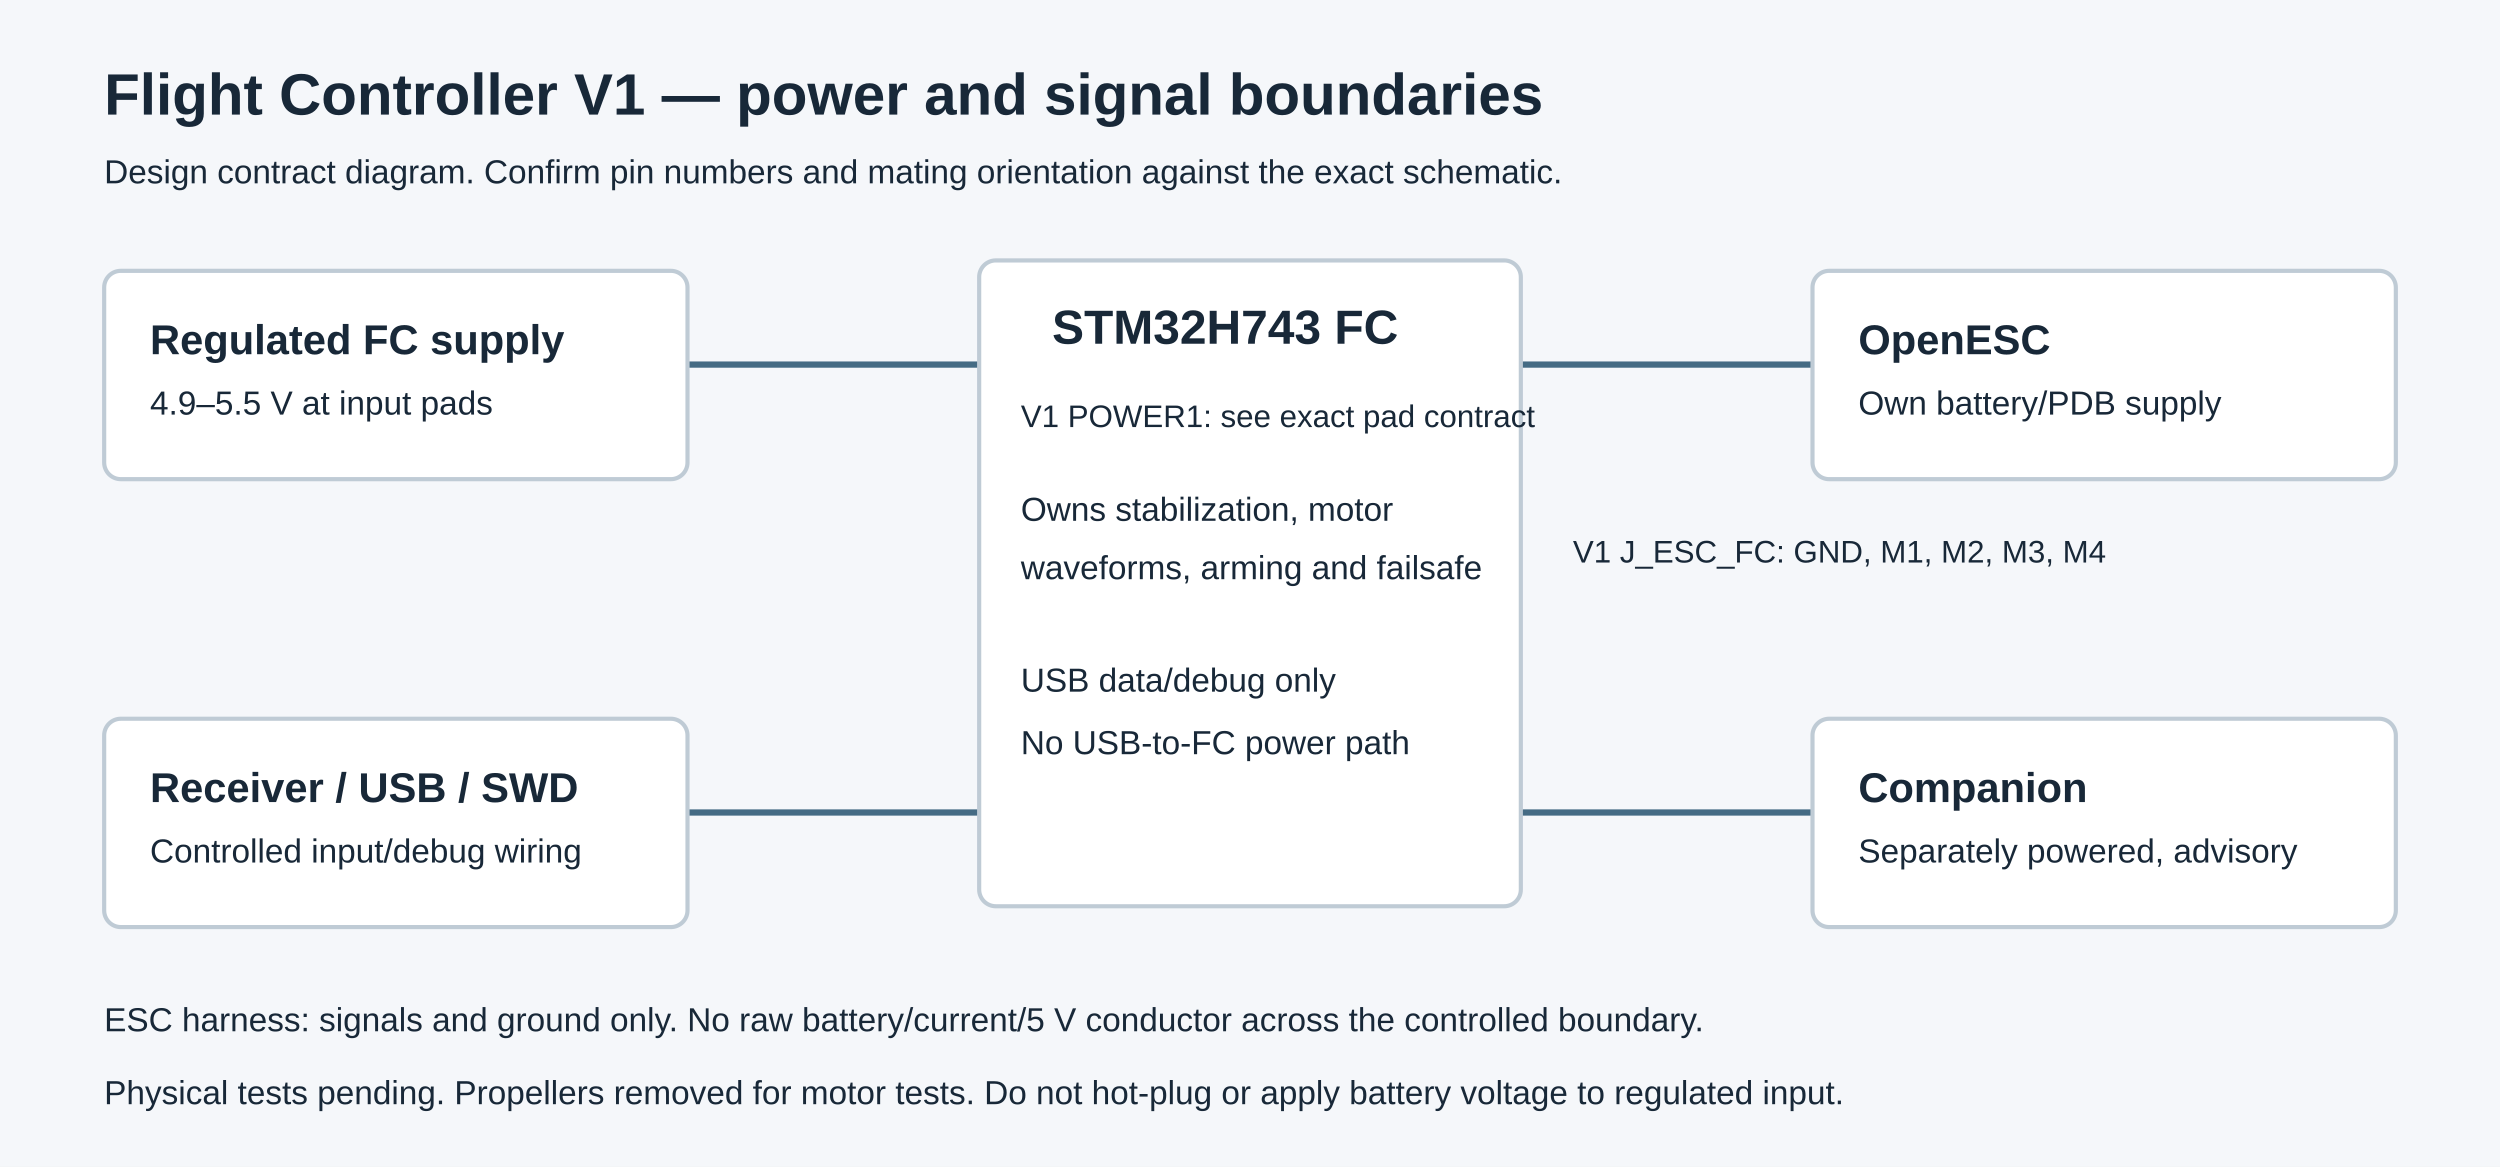
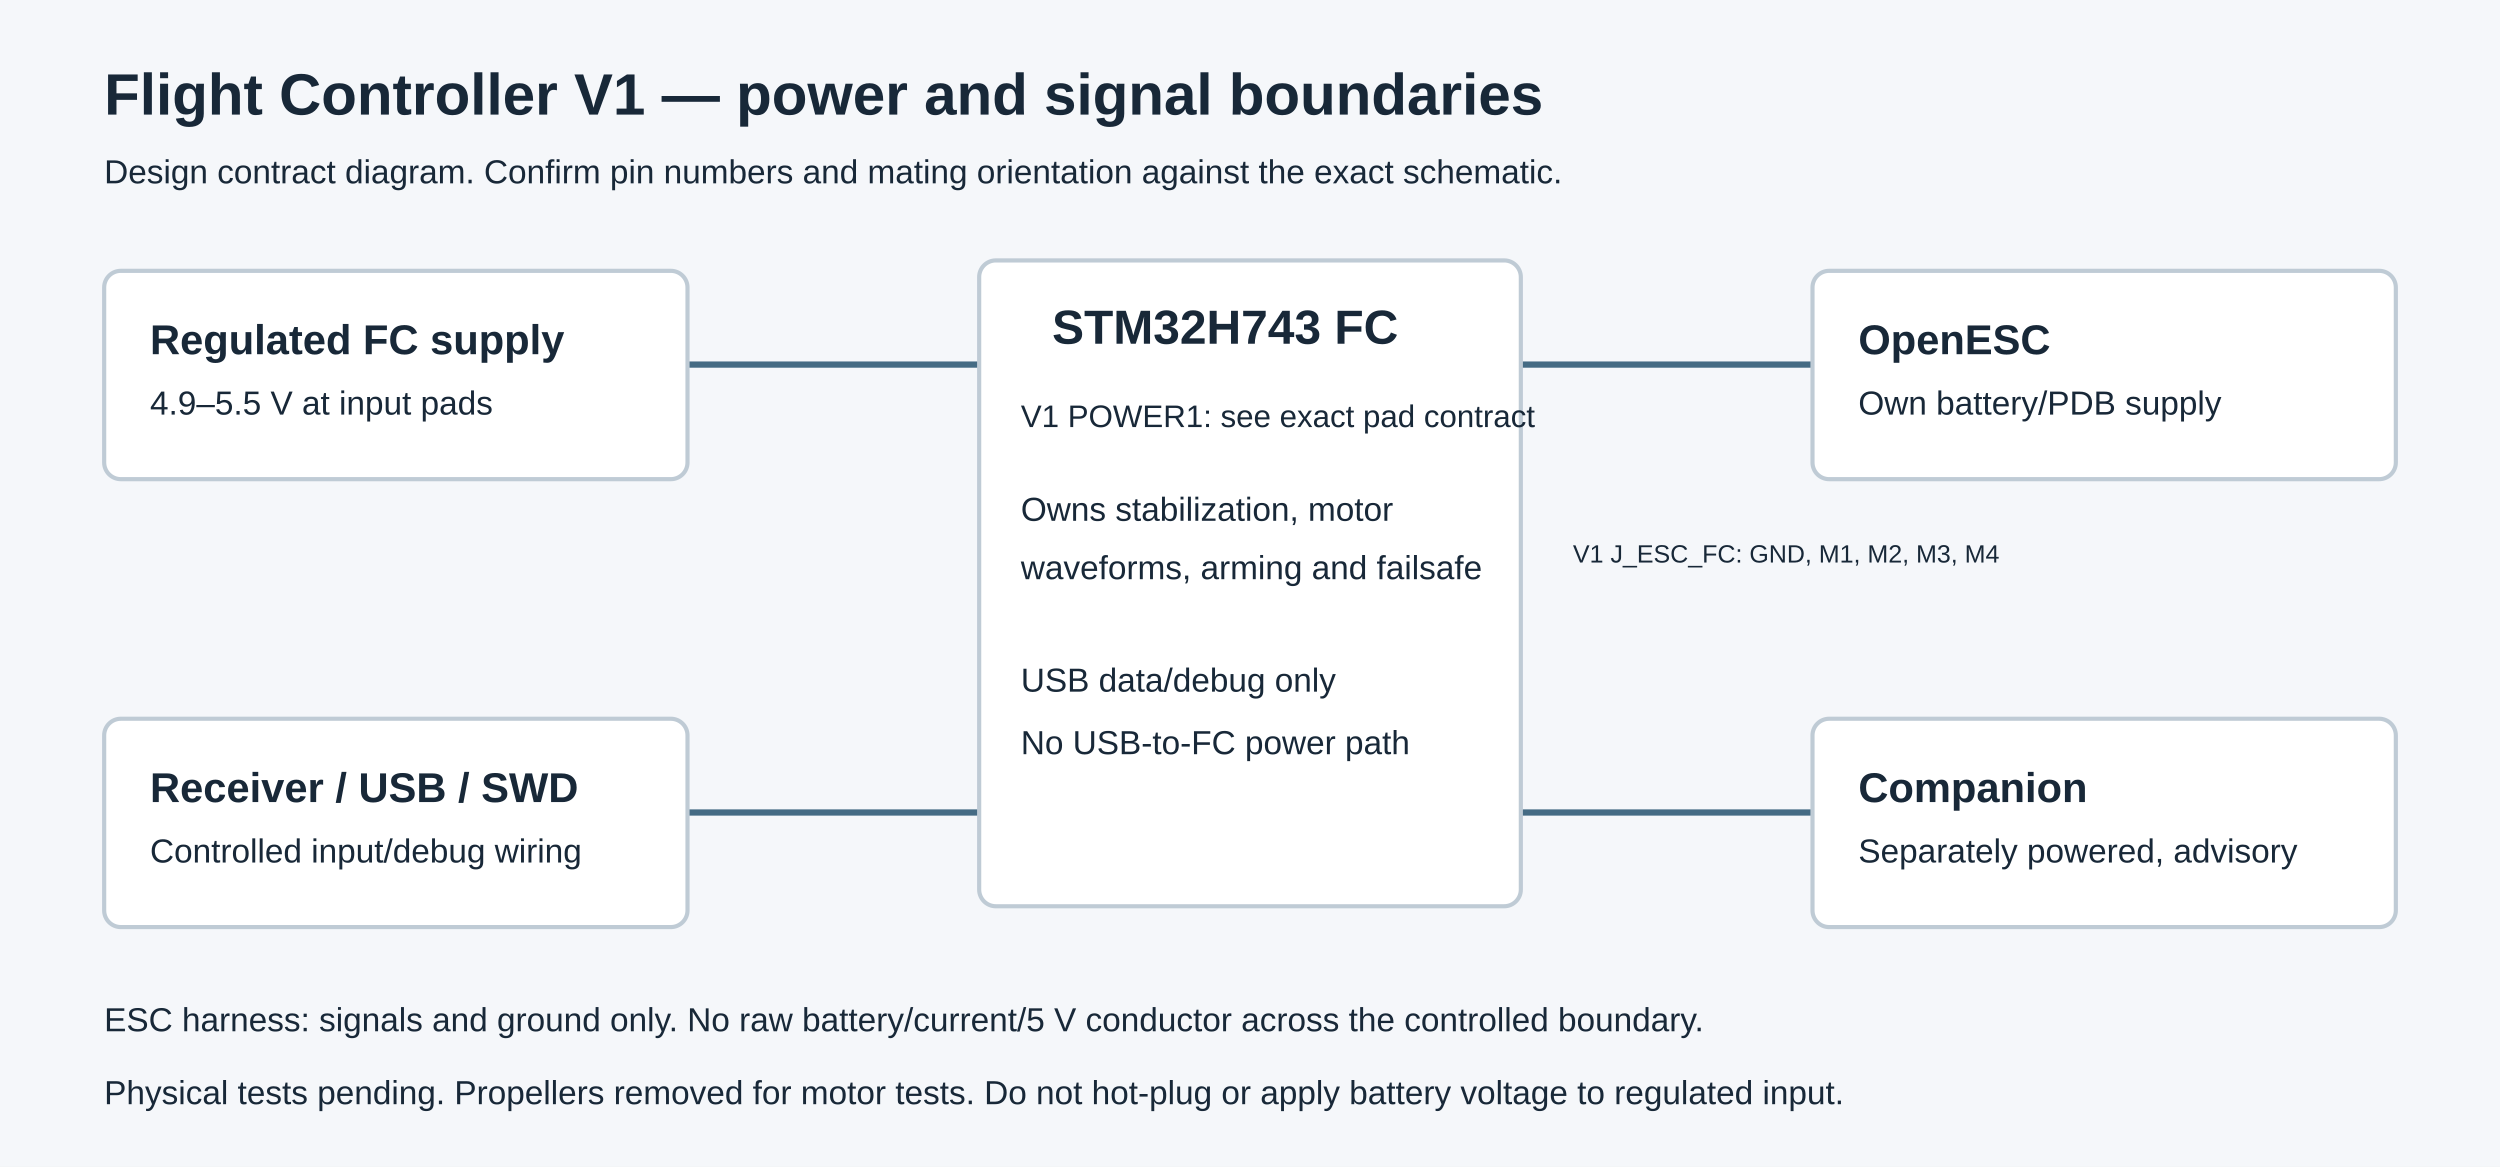
<svg xmlns="http://www.w3.org/2000/svg" width="1200" height="560" viewBox="0 0 1200 560">
  <rect width="1200" height="560" fill="#f5f7fa" />
  <g font-family="Arial,sans-serif" fill="#182838">
    <text x="50" y="55" font-size="28" font-weight="bold">Flight Controller V1 — power and signal boundaries</text>
    <text x="50" y="88" font-size="16">Design contract diagram. Confirm pin numbers and mating orientation against the exact schematic.</text>
    <g stroke="#456b84" stroke-width="3" fill="none">
      <path d="M330 175 H470" />
      <path d="M730 175 H870" />
      <path d="M330 390 H470" />
      <path d="M730 390 H870" />
    </g>
    <g stroke="#bfcbd5" stroke-width="2" fill="white">
      <rect x="50" y="130" width="280" height="100" rx="8" />
      <rect x="470" y="125" width="260" height="310" rx="8" />
      <rect x="870" y="130" width="280" height="100" rx="8" />
      <rect x="50" y="345" width="280" height="100" rx="8" />
      <rect x="870" y="345" width="280" height="100" rx="8" />
    </g>
    <text x="72" y="170" font-size="20" font-weight="bold">Regulated FC supply</text>
    <text x="72" y="199" font-size="16">4.9–5.5 V at input pads</text>
    <text x="505" y="165" font-size="23" font-weight="bold">STM32H743 FC</text>
    <text x="490" y="205" font-size="15">V1 POWER1: see exact pad contract</text>
    <text x="490" y="250" font-size="16">Owns stabilization, motor</text>
    <text x="490" y="278" font-size="16">waveforms, arming and failsafe</text>
    <text x="490" y="332" font-size="16">USB data/debug only</text>
    <text x="490" y="362" font-size="16">No USB-to-FC power path</text>
    <text x="892" y="170" font-size="20" font-weight="bold">OpenESC</text>
    <text x="892" y="199" font-size="16">Own battery/PDB supply</text>
    <text x="72" y="385" font-size="20" font-weight="bold">Receiver / USB / SWD</text>
    <text x="72" y="414" font-size="16">Controlled input/debug wiring</text>
    <text x="892" y="385" font-size="20" font-weight="bold">Companion</text>
    <text x="892" y="414" font-size="16">Separately powered, advisory</text>
-     <text x="755" y="270" font-size="15">V1 J_ESC_FC: GND, M1, M2, M3, M4</text>
+     <text x="755" y="270" font-size="12">V1 J_ESC_FC: GND, M1, M2, M3, M4</text>
    <text x="50" y="495" font-size="16">ESC harness: signals and ground only. No raw battery/current/5 V conductor across the controlled boundary.</text>
    <text x="50" y="530" font-size="16">Physical tests pending. Propellers removed for motor tests. Do not hot-plug or apply battery voltage to regulated input.</text>
  </g>
</svg>
